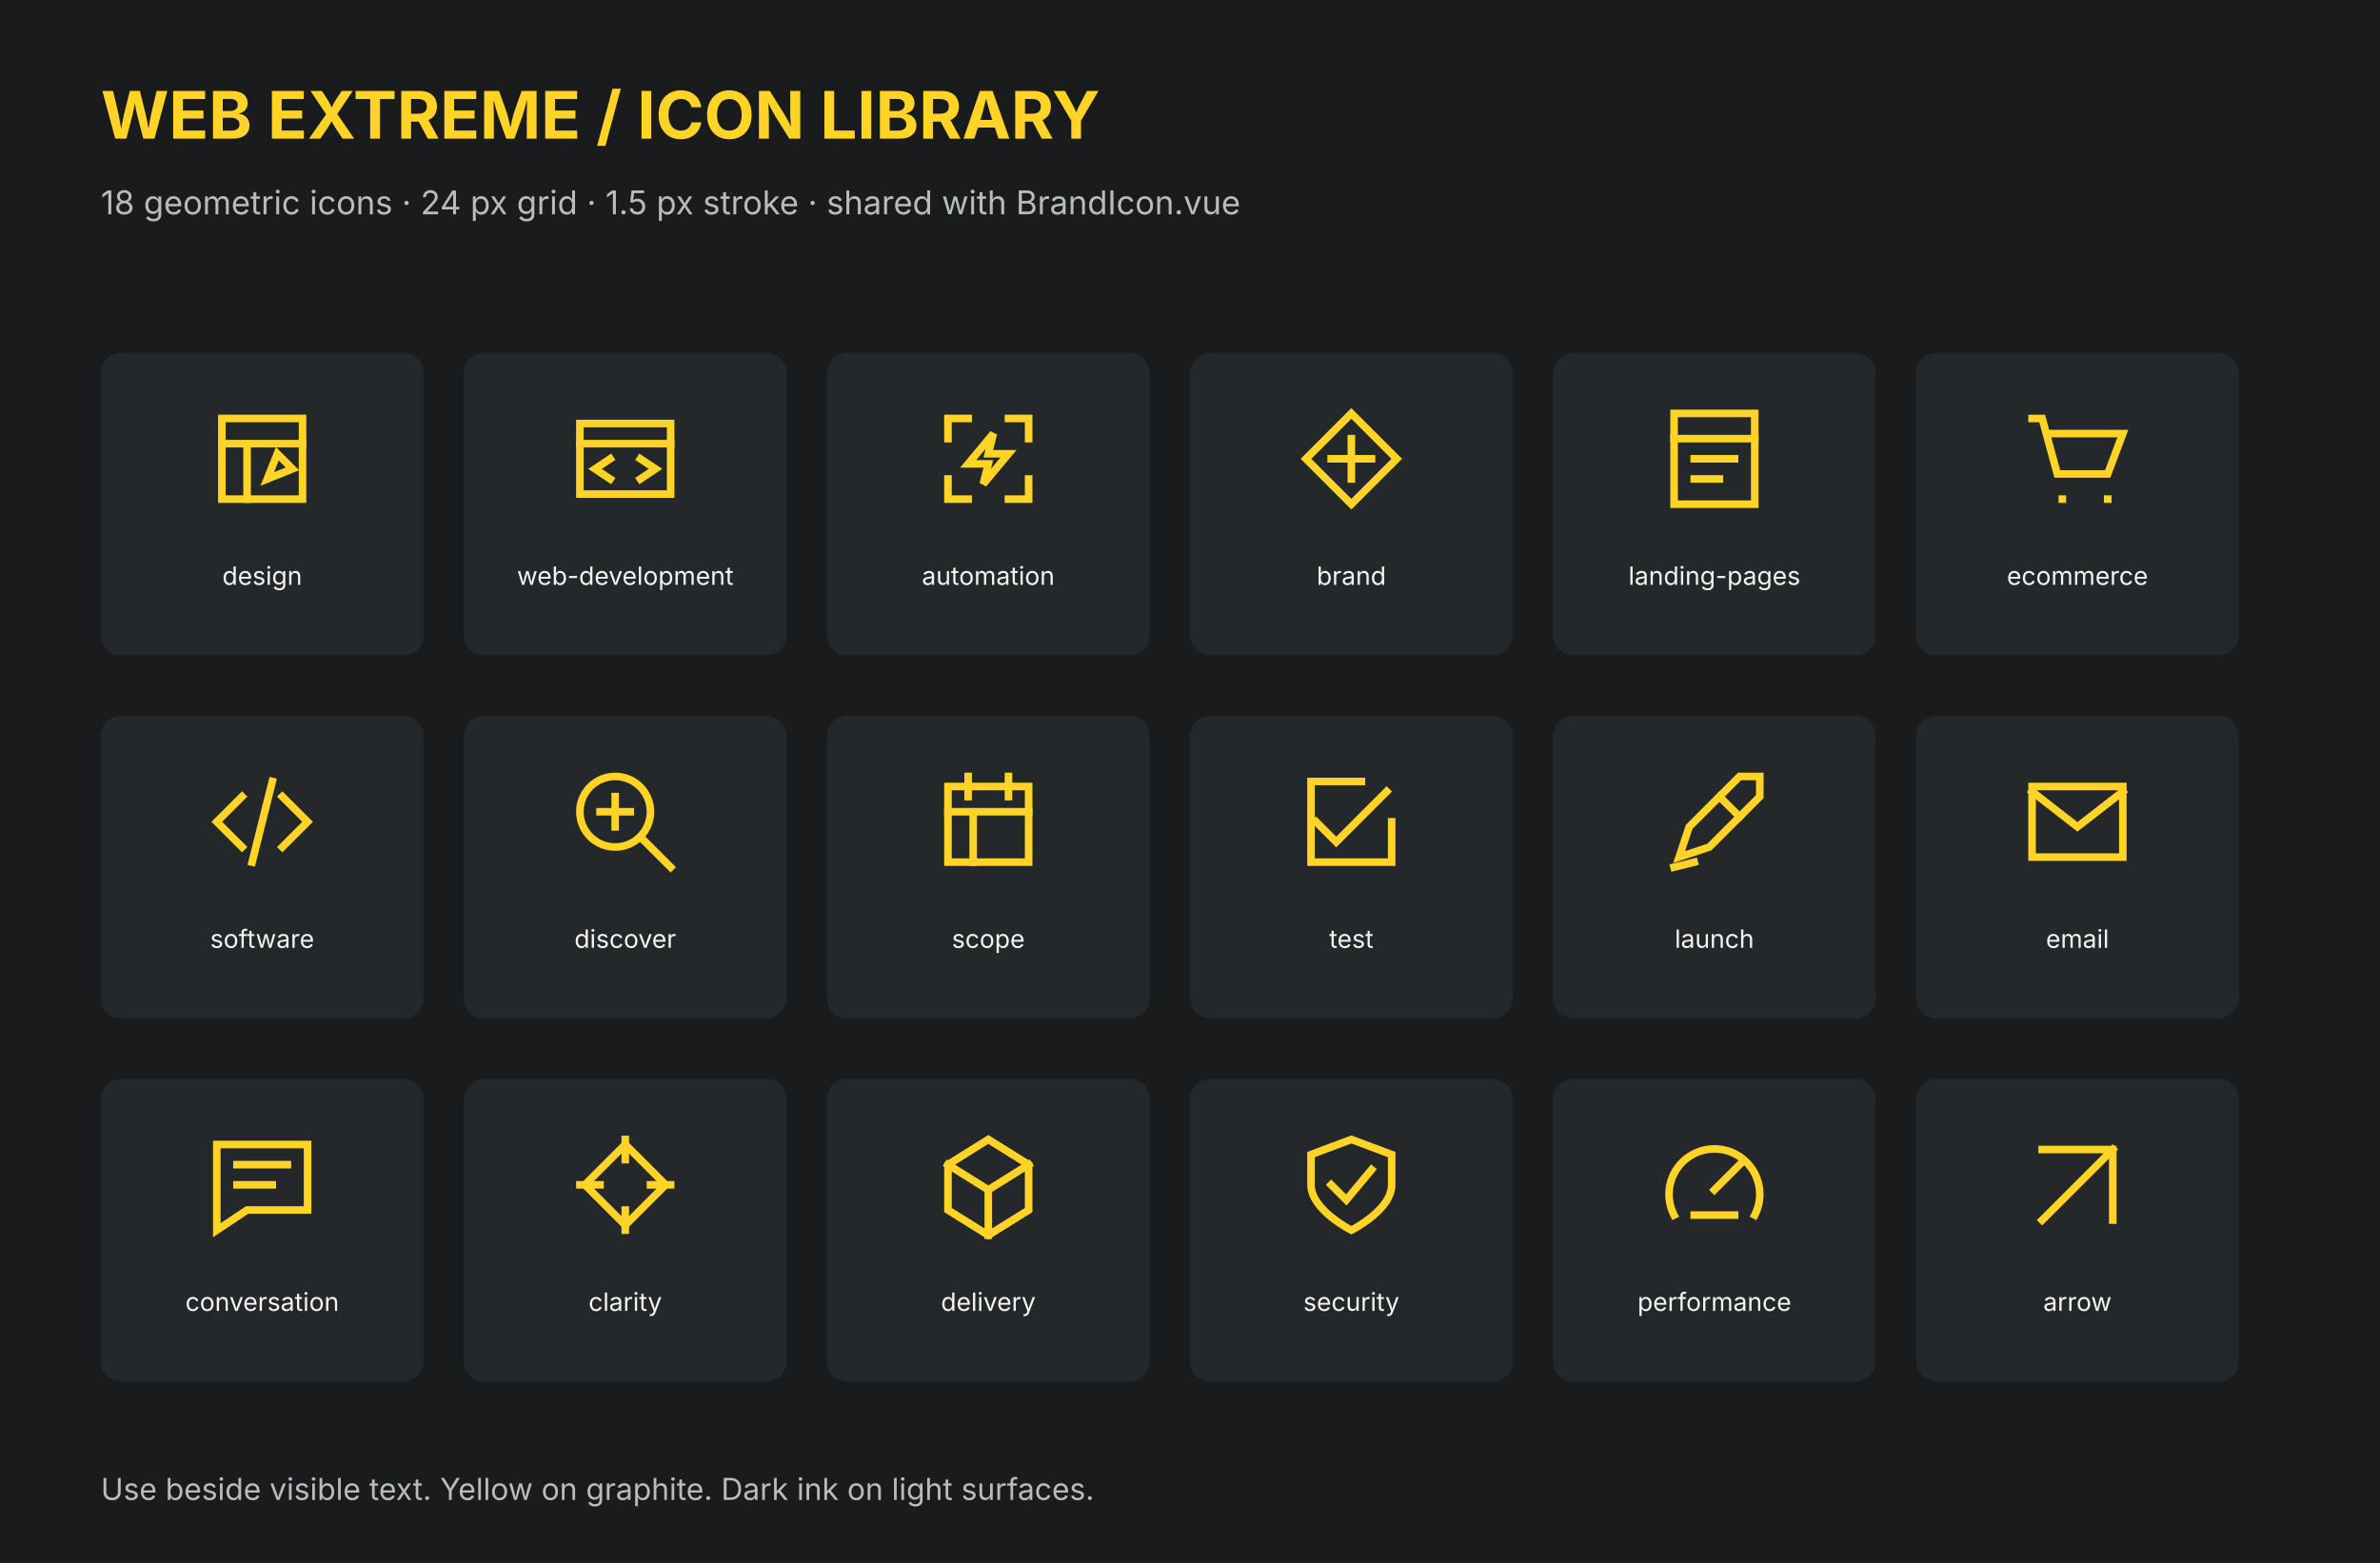
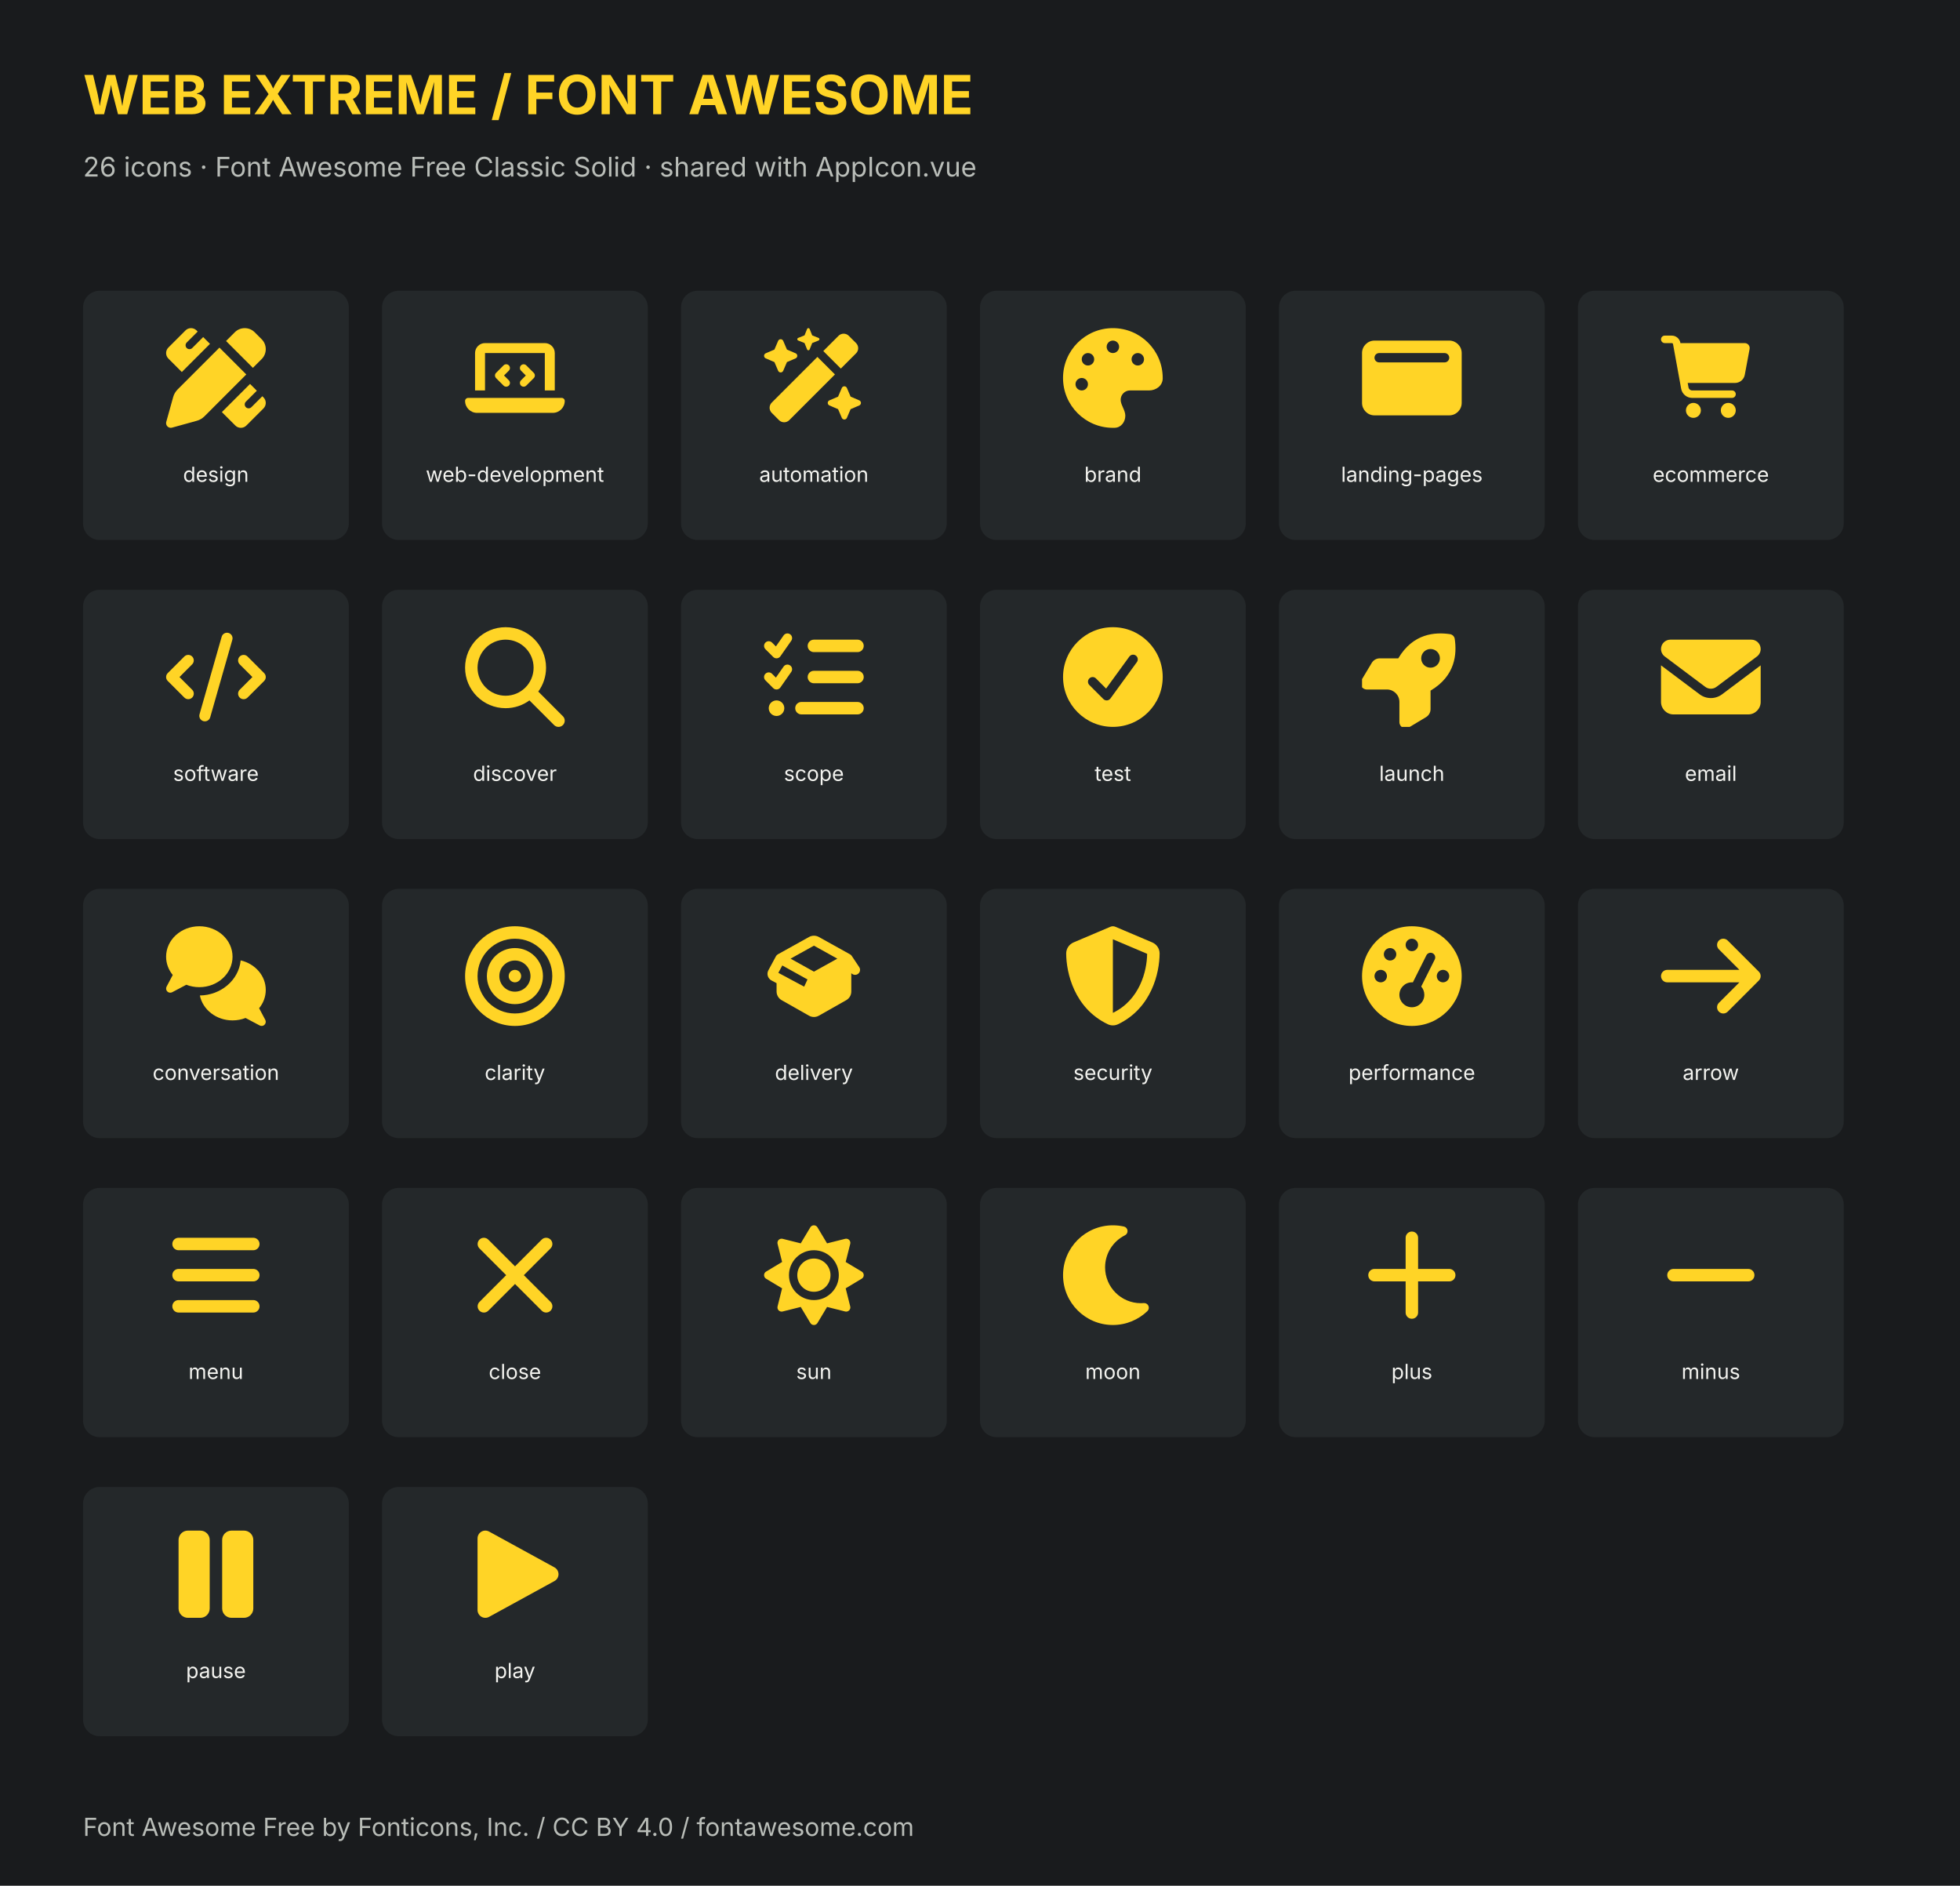
- <svg xmlns="http://www.w3.org/2000/svg" width="944" height="620" viewBox="0 0 944 620">
-   <rect width="944" height="620" fill="#191B1D" />
-   <text x="40" y="55" fill="#FFD426" font-family="Inter,Arial" font-size="26" font-weight="700">WEB EXTREME / ICON LIBRARY</text>
-   <text x="40" y="85" fill="#B9BDB8" font-family="Inter,Arial" font-size="13">18 geometric icons · 24 px grid · 1.5 px stroke · shared with BrandIcon.vue</text>
-   <g id="WED-Icon-design" transform="translate(40 140)">
+ <svg xmlns="http://www.w3.org/2000/svg" width="944" height="908" viewBox="0 0 944 908">
+   <rect width="944" height="908" fill="#191B1D" />
+   <text x="40" y="55" fill="#FFD426" font-family="Inter,Arial" font-size="26" font-weight="700">WEB EXTREME / FONT AWESOME</text>
+   <text x="40" y="85" fill="#B9BDB8" font-family="Inter,Arial" font-size="13">26 icons · Font Awesome Free Classic Solid · shared with AppIcon.vue</text>
+   <g transform="translate(40 140)">
    <rect width="128" height="120" rx="8" fill="#24282A" />
-     <svg x="40" y="18" width="48" height="48" viewBox="0 0 24 24" fill="none" stroke="#FFD426" stroke-width="1.5" stroke-linecap="square" stroke-linejoin="miter">
-       <path d="M4 4h16v16H4Z" />
-       <path d="M4 9h16M9 9v11" />
-       <path d="m13 16 2-5 3 3-5 2Z" />
+     <svg x="40" y="18" width="48" height="48" viewBox="0 0 512 512" fill="#FFD426">
+       <path d="M404 0c19.2 0 37.6 7.6 51.1 21.2l35.7 35.7C504.4 70.4 512 88.8 512 108s-7.6 37.6-21.2 51.1L445.9 204 308 66.1 352.9 21.2C366.4 7.6 384.8 0 404 0zM58.9 315.1L274.1 100 412 237.9 196.9 453.1c-10.7 10.7-24.1 18.5-38.7 22.6L30.4 511.1c-8.3 2.3-17.3 0-23.4-6.2s-8.5-15.1-6.2-23.4L36.4 353.8c4.1-14.6 11.8-27.9 22.6-38.7zM225.4 80.8L80.8 225.4 11.7 156.3c-15.6-15.6-15.6-40.9 0-56.6l88-88c15.6-15.6 40.9-15.6 56.6 0l5.9 5.9-56.3 56.3c-7.8 7.8-7.8 20.5 0 28.3s20.5 7.8 28.3 0l56.3-56.3 34.9 34.9zM431.2 286.6l34.9 34.9-56.3 56.3c-7.8 7.8-7.8 20.5 0 28.3s20.5 7.8 28.3 0l56.3-56.3 5.9 5.9c15.6 15.6 15.6 40.9 0 56.6l-88 88c-15.6 15.6-40.9 15.6-56.6 0l-69.1-69.1 144.6-144.6z" />
    </svg>
    <text x="64" y="92" fill="#F3F3EF" text-anchor="middle" font-family="Inter,Arial" font-size="10">design</text>
  </g>
-   <g id="WED-Icon-web-development" transform="translate(184 140)">
+   <g transform="translate(184 140)">
    <rect width="128" height="120" rx="8" fill="#24282A" />
-     <svg x="40" y="18" width="48" height="48" viewBox="0 0 24 24" fill="none" stroke="#FFD426" stroke-width="1.5" stroke-linecap="square" stroke-linejoin="miter">
-       <path d="M3 5h18v14H3Z" />
-       <path d="M3 9h18" />
-       <path d="m9 12-3 2 3 2m6-4 3 2-3 2" />
+     <svg x="40" y="18" width="48" height="48" viewBox="0 0 640 512" fill="#FFD426">
+       <path d="M64 96c0-35.3 28.7-64 64-64l384 0c35.3 0 64 28.7 64 64l0 240-64 0 0-240-384 0 0 240-64 0 0-240zM0 403.2C0 392.6 8.6 384 19.2 384l601.6 0c10.6 0 19.2 8.6 19.2 19.2 0 42.4-34.4 76.8-76.8 76.8L76.8 480C34.4 480 0 445.6 0 403.2zM281 209l-31 31 31 31c9.4 9.4 9.4 24.6 0 33.9s-24.6 9.4-33.9 0l-48-48c-9.4-9.4-9.4-24.6 0-33.9l48-48c9.4-9.4 24.6-9.4 33.9 0s9.4 24.6 0 33.9zM393 175l48 48c9.4 9.4 9.4 24.6 0 33.9l-48 48c-9.4 9.4-24.6 9.4-33.9 0s-9.4-24.6 0-33.9l31-31-31-31c-9.4-9.4-9.4-24.6 0-33.9s24.6-9.4 33.9 0z" />
    </svg>
    <text x="64" y="92" fill="#F3F3EF" text-anchor="middle" font-family="Inter,Arial" font-size="10">web-development</text>
  </g>
-   <g id="WED-Icon-automation" transform="translate(328 140)">
+   <g transform="translate(328 140)">
    <rect width="128" height="120" rx="8" fill="#24282A" />
-     <svg x="40" y="18" width="48" height="48" viewBox="0 0 24 24" fill="none" stroke="#FFD426" stroke-width="1.5" stroke-linecap="square" stroke-linejoin="miter">
-       <path d="M8 4H4v4m12-4h4v4M4 16v4h4m12-4v4h-4" />
-       <path d="m13 7-5 6h4l-1 4 5-6h-4Z" />
+     <svg x="40" y="18" width="48" height="48" viewBox="0 0 576 512" fill="#FFD426">
+       <path d="M263.4-27L278.2 9.8 315 24.6c3 1.2 5 4.2 5 7.4s-2 6.2-5 7.4L278.2 54.2 263.4 91c-1.2 3-4.2 5-7.4 5s-6.2-2-7.4-5L233.8 54.2 197 39.4c-3-1.2-5-4.2-5-7.4s2-6.2 5-7.4L233.8 9.8 248.6-27c1.2-3 4.2-5 7.4-5s6.2 2 7.4 5zM110.7 41.7l21.5 50.1 50.1 21.5c5.9 2.5 9.7 8.3 9.7 14.7s-3.8 12.2-9.7 14.7l-50.1 21.5-21.5 50.1c-2.5 5.9-8.3 9.7-14.7 9.7s-12.2-3.8-14.7-9.7L59.8 164.2 9.7 142.7C3.8 140.2 0 134.4 0 128s3.8-12.2 9.7-14.7L59.8 91.8 81.3 41.7C83.8 35.8 89.6 32 96 32s12.2 3.8 14.7 9.7zM464 304c6.4 0 12.2 3.8 14.7 9.7l21.5 50.1 50.1 21.5c5.9 2.5 9.7 8.3 9.7 14.7s-3.8 12.2-9.7 14.7l-50.1 21.5-21.5 50.1c-2.5 5.9-8.3 9.7-14.7 9.7s-12.2-3.8-14.7-9.7l-21.5-50.1-50.1-21.5c-5.9-2.5-9.7-8.3-9.7-14.7s3.8-12.2 9.7-14.7l50.1-21.5 21.5-50.1c2.5-5.9 8.3-9.7 14.7-9.7zM460 0c11 0 21.6 4.4 29.5 12.2l42.3 42.3C539.6 62.4 544 73 544 84s-4.4 21.6-12.2 29.5l-88.2 88.2-101.3-101.3 88.2-88.2C438.4 4.4 449 0 460 0zM44.2 398.5L308.4 134.3 409.7 235.6 145.5 499.8C137.6 507.6 127 512 116 512s-21.6-4.4-29.5-12.2L44.2 457.5C36.4 449.6 32 439 32 428s4.4-21.6 12.2-29.5z" />
    </svg>
    <text x="64" y="92" fill="#F3F3EF" text-anchor="middle" font-family="Inter,Arial" font-size="10">automation</text>
  </g>
-   <g id="WED-Icon-brand" transform="translate(472 140)">
+   <g transform="translate(472 140)">
    <rect width="128" height="120" rx="8" fill="#24282A" />
-     <svg x="40" y="18" width="48" height="48" viewBox="0 0 24 24" fill="none" stroke="#FFD426" stroke-width="1.5" stroke-linecap="square" stroke-linejoin="miter">
-       <path d="m12 3 9 9-9 9-9-9Z" />
-       <path d="M8 12h8m-4-4v8" />
+     <svg x="40" y="18" width="48" height="48" viewBox="0 0 512 512" fill="#FFD426">
+       <path d="M512 256c0 .9 0 1.8 0 2.7-.4 36.5-33.6 61.3-70.1 61.3L344 320c-26.5 0-48 21.5-48 48 0 3.4 .4 6.7 1 9.9 2.1 10.2 6.5 20 10.8 29.9 6.1 13.8 12.1 27.5 12.1 42 0 31.8-21.6 60.7-53.4 62-3.5 .1-7 .2-10.6 .2-141.4 0-256-114.6-256-256S114.6 0 256 0 512 114.6 512 256zM128 288a32 32 0 1 0 -64 0 32 32 0 1 0 64 0zm0-96a32 32 0 1 0 0-64 32 32 0 1 0 0 64zM288 96a32 32 0 1 0 -64 0 32 32 0 1 0 64 0zm96 96a32 32 0 1 0 0-64 32 32 0 1 0 0 64z" />
    </svg>
    <text x="64" y="92" fill="#F3F3EF" text-anchor="middle" font-family="Inter,Arial" font-size="10">brand</text>
  </g>
-   <g id="WED-Icon-landing-pages" transform="translate(616 140)">
+   <g transform="translate(616 140)">
    <rect width="128" height="120" rx="8" fill="#24282A" />
-     <svg x="40" y="18" width="48" height="48" viewBox="0 0 24 24" fill="none" stroke="#FFD426" stroke-width="1.5" stroke-linecap="square" stroke-linejoin="miter">
-       <path d="M4 3h16v18H4Z" />
-       <path d="M4 8h16M8 12h8M8 16h5" />
+     <svg x="40" y="18" width="48" height="48" viewBox="0 0 512 512" fill="#FFD426">
+       <path d="M64 64C28.7 64 0 92.7 0 128L0 384c0 35.3 28.7 64 64 64l384 0c35.3 0 64-28.7 64-64l0-256c0-35.3-28.7-64-64-64L64 64zm24 64l336 0c13.3 0 24 10.7 24 24s-10.7 24-24 24L88 176c-13.3 0-24-10.7-24-24s10.7-24 24-24z" />
    </svg>
    <text x="64" y="92" fill="#F3F3EF" text-anchor="middle" font-family="Inter,Arial" font-size="10">landing-pages</text>
  </g>
-   <g id="WED-Icon-ecommerce" transform="translate(760 140)">
+   <g transform="translate(760 140)">
    <rect width="128" height="120" rx="8" fill="#24282A" />
-     <svg x="40" y="18" width="48" height="48" viewBox="0 0 24 24" fill="none" stroke="#FFD426" stroke-width="1.5" stroke-linecap="square" stroke-linejoin="miter">
-       <path d="m3 4 2 0 3 11h10l3-8H6" />
-       <path d="M9 20h.01M18 20h.01" />
+     <svg x="40" y="18" width="48" height="48" viewBox="0 0 640 512" fill="#FFD426">
+       <path d="M24-16C10.7-16 0-5.3 0 8S10.7 32 24 32l45.3 0c3.9 0 7.2 2.8 7.9 6.6l52.1 286.3c6.2 34.2 36 59.1 70.8 59.1L456 384c13.3 0 24-10.7 24-24s-10.7-24-24-24l-255.9 0c-11.6 0-21.5-8.3-23.6-19.7l-5.1-28.3 303.6 0c30.8 0 57.2-21.9 62.9-52.2L568.9 69.9C572.6 50.2 557.5 32 537.4 32l-412.7 0-.4-2c-4.8-26.6-28-46-55.1-46L24-16zM208 512a48 48 0 1 0 0-96 48 48 0 1 0 0 96zm224 0a48 48 0 1 0 0-96 48 48 0 1 0 0 96z" />
    </svg>
    <text x="64" y="92" fill="#F3F3EF" text-anchor="middle" font-family="Inter,Arial" font-size="10">ecommerce</text>
  </g>
-   <g id="WED-Icon-software" transform="translate(40 284)">
+   <g transform="translate(40 284)">
    <rect width="128" height="120" rx="8" fill="#24282A" />
-     <svg x="40" y="18" width="48" height="48" viewBox="0 0 24 24" fill="none" stroke="#FFD426" stroke-width="1.5" stroke-linecap="square" stroke-linejoin="miter">
-       <path d="m8 7-5 5 5 5m8-10 5 5-5 5M14 4l-4 16" />
+     <svg x="40" y="18" width="48" height="48" viewBox="0 0 576 512" fill="#FFD426">
+       <path d="M360.8 1.2c-17-4.9-34.7 5-39.6 22l-128 448c-4.9 17 5 34.7 22 39.6s34.7-5 39.6-22l128-448c4.9-17-5-34.7-22-39.6zm64.6 136.1c-12.5 12.5-12.5 32.8 0 45.3l73.4 73.4-73.4 73.4c-12.5 12.5-12.5 32.8 0 45.3s32.8 12.5 45.3 0l96-96c12.5-12.5 12.5-32.8 0-45.3l-96-96c-12.5-12.5-32.8-12.5-45.3 0zm-274.7 0c-12.5-12.5-32.8-12.5-45.3 0l-96 96c-12.5 12.5-12.5 32.8 0 45.3l96 96c12.5 12.5 32.8 12.5 45.3 0s12.5-32.8 0-45.3L77.3 256 150.6 182.6c12.5-12.5 12.5-32.8 0-45.3z" />
    </svg>
    <text x="64" y="92" fill="#F3F3EF" text-anchor="middle" font-family="Inter,Arial" font-size="10">software</text>
  </g>
-   <g id="WED-Icon-discover" transform="translate(184 284)">
+   <g transform="translate(184 284)">
    <rect width="128" height="120" rx="8" fill="#24282A" />
-     <svg x="40" y="18" width="48" height="48" viewBox="0 0 24 24" fill="none" stroke="#FFD426" stroke-width="1.5" stroke-linecap="square" stroke-linejoin="miter">
-       <path d="M10 3a7 7 0 1 0 0 14 7 7 0 0 0 0-14Z" />
-       <path d="m15 15 6 6M7 10h6m-3-3v6" />
+     <svg x="40" y="18" width="48" height="48" viewBox="0 0 512 512" fill="#FFD426">
+       <path d="M416 208c0 45.9-14.9 88.3-40 122.7L502.6 457.4c12.5 12.5 12.5 32.8 0 45.3s-32.8 12.5-45.3 0L330.7 376C296.3 401.1 253.9 416 208 416 93.1 416 0 322.9 0 208S93.1 0 208 0 416 93.1 416 208zM208 352a144 144 0 1 0 0-288 144 144 0 1 0 0 288z" />
    </svg>
    <text x="64" y="92" fill="#F3F3EF" text-anchor="middle" font-family="Inter,Arial" font-size="10">discover</text>
  </g>
-   <g id="WED-Icon-scope" transform="translate(328 284)">
+   <g transform="translate(328 284)">
    <rect width="128" height="120" rx="8" fill="#24282A" />
-     <svg x="40" y="18" width="48" height="48" viewBox="0 0 24 24" fill="none" stroke="#FFD426" stroke-width="1.5" stroke-linecap="square" stroke-linejoin="miter">
-       <path d="M4 5h16v15H4Z" />
-       <path d="M4 10h16M9 10v10M8 3v4m8-4v4" />
+     <svg x="40" y="18" width="48" height="48" viewBox="0 0 512 512" fill="#FFD426">
+       <path d="M133.8 36.3c10.9 7.6 13.5 22.6 5.9 33.4l-56 80c-4.1 5.8-10.5 9.5-17.6 10.1S52 158 47 153L7 113C-2.3 103.6-2.3 88.4 7 79S31.6 69.7 41 79l19.8 19.8 39.6-56.6c7.6-10.9 22.6-13.5 33.4-5.9zm0 160c10.9 7.6 13.5 22.6 5.9 33.4l-56 80c-4.1 5.8-10.5 9.5-17.6 10.1S52 318 47 313L7 273c-9.4-9.4-9.4-24.6 0-33.9s24.6-9.4 33.9 0l19.8 19.8 39.6-56.6c7.6-10.9 22.6-13.5 33.4-5.9zM224 96c0-17.7 14.3-32 32-32l224 0c17.7 0 32 14.3 32 32s-14.3 32-32 32l-224 0c-17.7 0-32-14.3-32-32zm0 160c0-17.7 14.3-32 32-32l224 0c17.7 0 32 14.3 32 32s-14.3 32-32 32l-224 0c-17.7 0-32-14.3-32-32zM160 416c0-17.7 14.3-32 32-32l288 0c17.7 0 32 14.3 32 32s-14.3 32-32 32l-288 0c-17.7 0-32-14.3-32-32zM64 376a40 40 0 1 1 0 80 40 40 0 1 1 0-80z" />
    </svg>
    <text x="64" y="92" fill="#F3F3EF" text-anchor="middle" font-family="Inter,Arial" font-size="10">scope</text>
  </g>
-   <g id="WED-Icon-test" transform="translate(472 284)">
+   <g transform="translate(472 284)">
    <rect width="128" height="120" rx="8" fill="#24282A" />
-     <svg x="40" y="18" width="48" height="48" viewBox="0 0 24 24" fill="none" stroke="#FFD426" stroke-width="1.5" stroke-linecap="square" stroke-linejoin="miter">
-       <path d="m5 12 4 4 10-10" />
-       <path d="M20 12v8H4V4h10" />
+     <svg x="40" y="18" width="48" height="48" viewBox="0 0 512 512" fill="#FFD426">
+       <path d="M256 512a256 256 0 1 1 0-512 256 256 0 1 1 0 512zM374 145.7c-10.7-7.8-25.7-5.4-33.5 5.3L221.1 315.2 169 263.1c-9.4-9.4-24.6-9.4-33.9 0s-9.4 24.6 0 33.9l72 72c5 5 11.8 7.5 18.8 7s13.4-4.1 17.5-9.8L379.3 179.2c7.8-10.7 5.4-25.7-5.3-33.5z" />
    </svg>
    <text x="64" y="92" fill="#F3F3EF" text-anchor="middle" font-family="Inter,Arial" font-size="10">test</text>
  </g>
-   <g id="WED-Icon-launch" transform="translate(616 284)">
+   <g transform="translate(616 284)">
    <rect width="128" height="120" rx="8" fill="#24282A" />
-     <svg x="40" y="18" width="48" height="48" viewBox="0 0 24 24" fill="none" stroke="#FFD426" stroke-width="1.5" stroke-linecap="square" stroke-linejoin="miter">
-       <path d="m5 19 2-6 10-10 4 0v4L11 17Z" />
-       <path d="m13 7 4 4M4 21l4-1" />
+     <svg x="40" y="18" width="48" height="48" viewBox="0 0 512 512" fill="#FFD426">
+       <path d="M128 320L24.5 320c-24.9 0-40.2-27.1-27.4-48.5L50 183.3C58.7 168.8 74.3 160 91.2 160l95 0c76.1-128.9 189.6-135.4 265.5-124.3 12.8 1.9 22.8 11.9 24.6 24.6 11.1 75.9 4.6 189.4-124.3 265.5l0 95c0 16.9-8.8 32.5-23.3 41.2l-88.2 52.9c-21.3 12.8-48.5-2.6-48.5-27.4L192 384c0-35.3-28.7-64-64-64l-.1 0zM400 160a48 48 0 1 0 -96 0 48 48 0 1 0 96 0z" />
    </svg>
    <text x="64" y="92" fill="#F3F3EF" text-anchor="middle" font-family="Inter,Arial" font-size="10">launch</text>
  </g>
-   <g id="WED-Icon-email" transform="translate(760 284)">
+   <g transform="translate(760 284)">
    <rect width="128" height="120" rx="8" fill="#24282A" />
-     <svg x="40" y="18" width="48" height="48" viewBox="0 0 24 24" fill="none" stroke="#FFD426" stroke-width="1.5" stroke-linecap="square" stroke-linejoin="miter">
-       <path d="M3 5h18v14H3Z" />
-       <path d="m3 6 9 7 9-7" />
+     <svg x="40" y="18" width="48" height="48" viewBox="0 0 512 512" fill="#FFD426">
+       <path d="M48 64c-26.5 0-48 21.5-48 48 0 15.1 7.1 29.3 19.2 38.4l208 156c17.1 12.8 40.5 12.8 57.6 0l208-156c12.1-9.1 19.2-23.3 19.2-38.4 0-26.5-21.5-48-48-48L48 64zM0 196L0 384c0 35.3 28.7 64 64 64l384 0c35.3 0 64-28.7 64-64l0-188-198.4 148.8c-34.1 25.6-81.1 25.6-115.2 0L0 196z" />
    </svg>
    <text x="64" y="92" fill="#F3F3EF" text-anchor="middle" font-family="Inter,Arial" font-size="10">email</text>
  </g>
-   <g id="WED-Icon-conversation" transform="translate(40 428)">
+   <g transform="translate(40 428)">
    <rect width="128" height="120" rx="8" fill="#24282A" />
-     <svg x="40" y="18" width="48" height="48" viewBox="0 0 24 24" fill="none" stroke="#FFD426" stroke-width="1.5" stroke-linecap="square" stroke-linejoin="miter">
-       <path d="M3 4h18v13H9l-6 4Z" />
-       <path d="M7 8h10M7 12h7" />
+     <svg x="40" y="18" width="48" height="48" viewBox="0 0 576 512" fill="#FFD426">
+       <path d="M384 144c0 97.2-86 176-192 176-26.7 0-52.1-5-75.2-14L35.2 349.2c-9.3 4.9-20.7 3.2-28.2-4.2s-9.2-18.9-4.2-28.2l35.6-67.2C14.3 220.2 0 183.6 0 144 0 46.8 86-32 192-32S384 46.8 384 144zm0 368c-94.1 0-172.4-62.1-188.8-144 120-1.5 224.3-86.9 235.8-202.7 83.3 19.2 145 88.3 145 170.7 0 39.6-14.3 76.2-38.4 105.6l35.6 67.2c4.9 9.3 3.2 20.7-4.2 28.2s-18.9 9.2-28.2 4.2L459.2 498c-23.1 9-48.5 14-75.2 14z" />
    </svg>
    <text x="64" y="92" fill="#F3F3EF" text-anchor="middle" font-family="Inter,Arial" font-size="10">conversation</text>
  </g>
-   <g id="WED-Icon-clarity" transform="translate(184 428)">
+   <g transform="translate(184 428)">
    <rect width="128" height="120" rx="8" fill="#24282A" />
-     <svg x="40" y="18" width="48" height="48" viewBox="0 0 24 24" fill="none" stroke="#FFD426" stroke-width="1.5" stroke-linecap="square" stroke-linejoin="miter">
-       <path d="M12 3v4m0 10v4M3 12h4m10 0h4" />
-       <path d="m8 8 4-4 4 4 4 4-4 4-4 4-4-4-4-4Z" />
+     <svg x="40" y="18" width="48" height="48" viewBox="0 0 512 512" fill="#FFD426">
+       <path d="M448 256a192 192 0 1 0 -384 0 192 192 0 1 0 384 0zM0 256a256 256 0 1 1 512 0 256 256 0 1 1 -512 0zm256 80a80 80 0 1 0 0-160 80 80 0 1 0 0 160zm0-224a144 144 0 1 1 0 288 144 144 0 1 1 0-288zM224 256a32 32 0 1 1 64 0 32 32 0 1 1 -64 0z" />
    </svg>
    <text x="64" y="92" fill="#F3F3EF" text-anchor="middle" font-family="Inter,Arial" font-size="10">clarity</text>
  </g>
-   <g id="WED-Icon-delivery" transform="translate(328 428)">
+   <g transform="translate(328 428)">
    <rect width="128" height="120" rx="8" fill="#24282A" />
-     <svg x="40" y="18" width="48" height="48" viewBox="0 0 24 24" fill="none" stroke="#FFD426" stroke-width="1.5" stroke-linecap="square" stroke-linejoin="miter">
-       <path d="m4 8 8-5 8 5v9l-8 5-8-5Z" />
-       <path d="m4 8 8 5 8-5M12 13v9" />
+     <svg x="40" y="18" width="48" height="48" viewBox="0 0 640 512" fill="#FFD426">
+       <path d="M560.3 237.2c10.4 11.8 28.3 14.4 41.8 5.5 14.7-9.8 18.7-29.7 8.9-44.4l-48-72c-2.8-4.2-6.6-7.7-11.1-10.2L351.4 4.7c-19.3-10.7-42.8-10.7-62.2 0L88.8 116c-5.4 3-9.7 7.4-12.6 12.8L27.7 218.7c-12.6 23.4-3.8 52.5 19.6 65.1l33 17.7 0 53.3c0 23 12.4 44.3 32.4 55.7l176 99.7c19.6 11.1 43.5 11.1 63.1 0l176-99.7c20.1-11.4 32.4-32.6 32.4-55.7l0-117.5zm-240-9.8L170.2 144 320.3 60.6 470.4 144 320.3 227.4zm-41.5 50.2l-21.3 46.2-165.8-88.8 25.4-47.2 161.7 89.8z" />
    </svg>
    <text x="64" y="92" fill="#F3F3EF" text-anchor="middle" font-family="Inter,Arial" font-size="10">delivery</text>
  </g>
-   <g id="WED-Icon-security" transform="translate(472 428)">
+   <g transform="translate(472 428)">
    <rect width="128" height="120" rx="8" fill="#24282A" />
-     <svg x="40" y="18" width="48" height="48" viewBox="0 0 24 24" fill="none" stroke="#FFD426" stroke-width="1.5" stroke-linecap="square" stroke-linejoin="miter">
-       <path d="m12 3 8 3v6c0 5-8 9-8 9s-8-4-8-9V6Z" />
-       <path d="m8 12 3 3 5-6" />
+     <svg x="40" y="18" width="48" height="48" viewBox="0 0 512 512" fill="#FFD426">
+       <path d="M256 0c4.6 0 9.2 1 13.4 2.9L457.8 82.8c22 9.3 38.4 31 38.3 57.2-.5 99.2-41.3 280.7-213.6 363.2-16.7 8-36.1 8-52.8 0-172.4-82.5-213.1-264-213.6-363.2-.1-26.2 16.3-47.9 38.3-57.2L242.7 2.9C246.9 1 251.4 0 256 0zm0 66.8l0 378.1c138-66.8 175.1-214.8 176-303.4l-176-74.6 0 0z" />
    </svg>
    <text x="64" y="92" fill="#F3F3EF" text-anchor="middle" font-family="Inter,Arial" font-size="10">security</text>
  </g>
-   <g id="WED-Icon-performance" transform="translate(616 428)">
+   <g transform="translate(616 428)">
    <rect width="128" height="120" rx="8" fill="#24282A" />
-     <svg x="40" y="18" width="48" height="48" viewBox="0 0 24 24" fill="none" stroke="#FFD426" stroke-width="1.5" stroke-linecap="square" stroke-linejoin="miter">
-       <path d="M4 18a9 9 0 1 1 16 0" />
-       <path d="m12 13 5-5M8 18h8" />
+     <svg x="40" y="18" width="48" height="48" viewBox="0 0 512 512" fill="#FFD426">
+       <path d="M0 256a256 256 0 1 1 512 0 256 256 0 1 1 -512 0zM288 96a32 32 0 1 0 -64 0 32 32 0 1 0 64 0zM256 416c35.3 0 64-28.7 64-64 0-16.2-6-31.1-16-42.3l69.5-138.9c5.9-11.9 1.1-26.3-10.7-32.2s-26.3-1.1-32.2 10.7L261.1 288.2c-1.7-.1-3.4-.2-5.1-.2-35.3 0-64 28.7-64 64s28.7 64 64 64zM176 144a32 32 0 1 0 -64 0 32 32 0 1 0 64 0zM96 288a32 32 0 1 0 0-64 32 32 0 1 0 0 64zm352-32a32 32 0 1 0 -64 0 32 32 0 1 0 64 0z" />
    </svg>
    <text x="64" y="92" fill="#F3F3EF" text-anchor="middle" font-family="Inter,Arial" font-size="10">performance</text>
  </g>
-   <g id="WED-Icon-arrow" transform="translate(760 428)">
+   <g transform="translate(760 428)">
    <rect width="128" height="120" rx="8" fill="#24282A" />
-     <svg x="40" y="18" width="48" height="48" viewBox="0 0 24 24" fill="none" stroke="#FFD426" stroke-width="1.5" stroke-linecap="square" stroke-linejoin="miter">
-       <path d="M5 19 19 5M5 5h14v14" />
+     <svg x="40" y="18" width="48" height="48" viewBox="0 0 512 512" fill="#FFD426">
+       <path d="M502.6 278.6c12.5-12.5 12.5-32.8 0-45.3l-160-160c-12.5-12.5-32.8-12.5-45.3 0s-12.5 32.8 0 45.3L402.7 224 32 224c-17.7 0-32 14.3-32 32s14.3 32 32 32l370.7 0-105.4 105.4c-12.5 12.5-12.5 32.8 0 45.3s32.8 12.5 45.3 0l160-160z" />
    </svg>
    <text x="64" y="92" fill="#F3F3EF" text-anchor="middle" font-family="Inter,Arial" font-size="10">arrow</text>
  </g>
-   <text x="40" y="595" fill="#B9BDB8" font-family="Inter,Arial" font-size="12">Use beside visible text. Yellow on graphite. Dark ink on light surfaces.</text>
+   <g transform="translate(40 572)">
+     <rect width="128" height="120" rx="8" fill="#24282A" />
+     <svg x="40" y="18" width="48" height="48" viewBox="0 0 448 512" fill="#FFD426">
+       <path d="M0 96C0 78.3 14.3 64 32 64l384 0c17.7 0 32 14.3 32 32s-14.3 32-32 32L32 128C14.3 128 0 113.7 0 96zM0 256c0-17.7 14.3-32 32-32l384 0c17.7 0 32 14.3 32 32s-14.3 32-32 32L32 288c-17.7 0-32-14.3-32-32zM448 416c0 17.7-14.3 32-32 32L32 448c-17.7 0-32-14.3-32-32s14.3-32 32-32l384 0c17.7 0 32 14.3 32 32z" />
+     </svg>
+     <text x="64" y="92" fill="#F3F3EF" text-anchor="middle" font-family="Inter,Arial" font-size="10">menu</text>
+   </g>
+   <g transform="translate(184 572)">
+     <rect width="128" height="120" rx="8" fill="#24282A" />
+     <svg x="40" y="18" width="48" height="48" viewBox="0 0 384 512" fill="#FFD426">
+       <path d="M55.1 73.4c-12.5-12.5-32.8-12.5-45.3 0s-12.5 32.8 0 45.3L147.2 256 9.9 393.4c-12.5 12.5-12.5 32.8 0 45.3s32.8 12.5 45.3 0L192.5 301.3 329.9 438.6c12.5 12.5 32.8 12.5 45.3 0s12.5-32.8 0-45.3L237.8 256 375.1 118.6c12.5-12.5 12.5-32.8 0-45.3s-32.8-12.5-45.3 0L192.5 210.7 55.1 73.4z" />
+     </svg>
+     <text x="64" y="92" fill="#F3F3EF" text-anchor="middle" font-family="Inter,Arial" font-size="10">close</text>
+   </g>
+   <g transform="translate(328 572)">
+     <rect width="128" height="120" rx="8" fill="#24282A" />
+     <svg x="40" y="18" width="48" height="48" viewBox="0 0 576 512" fill="#FFD426">
+       <path d="M288-32c8.4 0 16.3 4.4 20.6 11.7L364.1 72.3 468.9 46c8.2-2 16.9 .4 22.8 6.3S500 67 498 75.1l-26.3 104.7 92.7 55.5c7.2 4.3 11.7 12.2 11.7 20.6s-4.4 16.3-11.7 20.6L471.7 332.1 498 436.8c2 8.2-.4 16.9-6.3 22.8S477 468 468.9 466l-104.7-26.3-55.5 92.7c-4.3 7.2-12.2 11.7-20.6 11.7s-16.3-4.4-20.6-11.7L211.9 439.7 107.2 466c-8.2 2-16.8-.4-22.8-6.3S76 445 78 436.8l26.2-104.7-92.6-55.5C4.4 272.2 0 264.4 0 256s4.4-16.3 11.7-20.6L104.3 179.9 78 75.1c-2-8.2 .3-16.8 6.3-22.8S99 44 107.2 46l104.7 26.2 55.5-92.6 1.8-2.6c4.5-5.7 11.4-9.1 18.8-9.1zm0 144a144 144 0 1 0 0 288 144 144 0 1 0 0-288zm0 240a96 96 0 1 1 0-192 96 96 0 1 1 0 192z" />
+     </svg>
+     <text x="64" y="92" fill="#F3F3EF" text-anchor="middle" font-family="Inter,Arial" font-size="10">sun</text>
+   </g>
+   <g transform="translate(472 572)">
+     <rect width="128" height="120" rx="8" fill="#24282A" />
+     <svg x="40" y="18" width="48" height="48" viewBox="0 0 512 512" fill="#FFD426">
+       <path d="M256 0C114.6 0 0 114.6 0 256S114.6 512 256 512c68.8 0 131.3-27.2 177.3-71.4 7.3-7 9.4-17.9 5.3-27.1s-13.7-14.9-23.8-14.1c-4.9 .4-9.8 .6-14.8 .6-101.6 0-184-82.4-184-184 0-72.1 41.5-134.6 102.1-164.8 9.1-4.5 14.3-14.3 13.1-24.4S322.6 8.5 312.7 6.3C294.4 2.2 275.4 0 256 0z" />
+     </svg>
+     <text x="64" y="92" fill="#F3F3EF" text-anchor="middle" font-family="Inter,Arial" font-size="10">moon</text>
+   </g>
+   <g transform="translate(616 572)">
+     <rect width="128" height="120" rx="8" fill="#24282A" />
+     <svg x="40" y="18" width="48" height="48" viewBox="0 0 448 512" fill="#FFD426">
+       <path d="M256 64c0-17.7-14.3-32-32-32s-32 14.3-32 32l0 160-160 0c-17.7 0-32 14.3-32 32s14.3 32 32 32l160 0 0 160c0 17.7 14.3 32 32 32s32-14.3 32-32l0-160 160 0c17.7 0 32-14.3 32-32s-14.3-32-32-32l-160 0 0-160z" />
+     </svg>
+     <text x="64" y="92" fill="#F3F3EF" text-anchor="middle" font-family="Inter,Arial" font-size="10">plus</text>
+   </g>
+   <g transform="translate(760 572)">
+     <rect width="128" height="120" rx="8" fill="#24282A" />
+     <svg x="40" y="18" width="48" height="48" viewBox="0 0 448 512" fill="#FFD426">
+       <path d="M0 256c0-17.7 14.3-32 32-32l384 0c17.7 0 32 14.3 32 32s-14.3 32-32 32L32 288c-17.7 0-32-14.3-32-32z" />
+     </svg>
+     <text x="64" y="92" fill="#F3F3EF" text-anchor="middle" font-family="Inter,Arial" font-size="10">minus</text>
+   </g>
+   <g transform="translate(40 716)">
+     <rect width="128" height="120" rx="8" fill="#24282A" />
+     <svg x="40" y="18" width="48" height="48" viewBox="0 0 384 512" fill="#FFD426">
+       <path d="M48 32C21.5 32 0 53.5 0 80L0 432c0 26.5 21.5 48 48 48l64 0c26.5 0 48-21.5 48-48l0-352c0-26.5-21.5-48-48-48L48 32zm224 0c-26.5 0-48 21.5-48 48l0 352c0 26.5 21.5 48 48 48l64 0c26.5 0 48-21.5 48-48l0-352c0-26.5-21.5-48-48-48l-64 0z" />
+     </svg>
+     <text x="64" y="92" fill="#F3F3EF" text-anchor="middle" font-family="Inter,Arial" font-size="10">pause</text>
+   </g>
+   <g transform="translate(184 716)">
+     <rect width="128" height="120" rx="8" fill="#24282A" />
+     <svg x="40" y="18" width="48" height="48" viewBox="0 0 448 512" fill="#FFD426">
+       <path d="M91.2 36.9c-12.4-6.8-27.4-6.5-39.6 .7S32 57.9 32 72l0 368c0 14.1 7.5 27.2 19.6 34.4s27.2 7.5 39.6 .7l336-184c12.8-7 20.8-20.5 20.8-35.1s-8-28.1-20.8-35.1l-336-184z" />
+     </svg>
+     <text x="64" y="92" fill="#F3F3EF" text-anchor="middle" font-family="Inter,Arial" font-size="10">play</text>
+   </g>
+   <text x="40" y="884" fill="#B9BDB8" font-family="Inter,Arial" font-size="12">Font Awesome Free by Fonticons, Inc. / CC BY 4.0 / fontawesome.com</text>
</svg>
